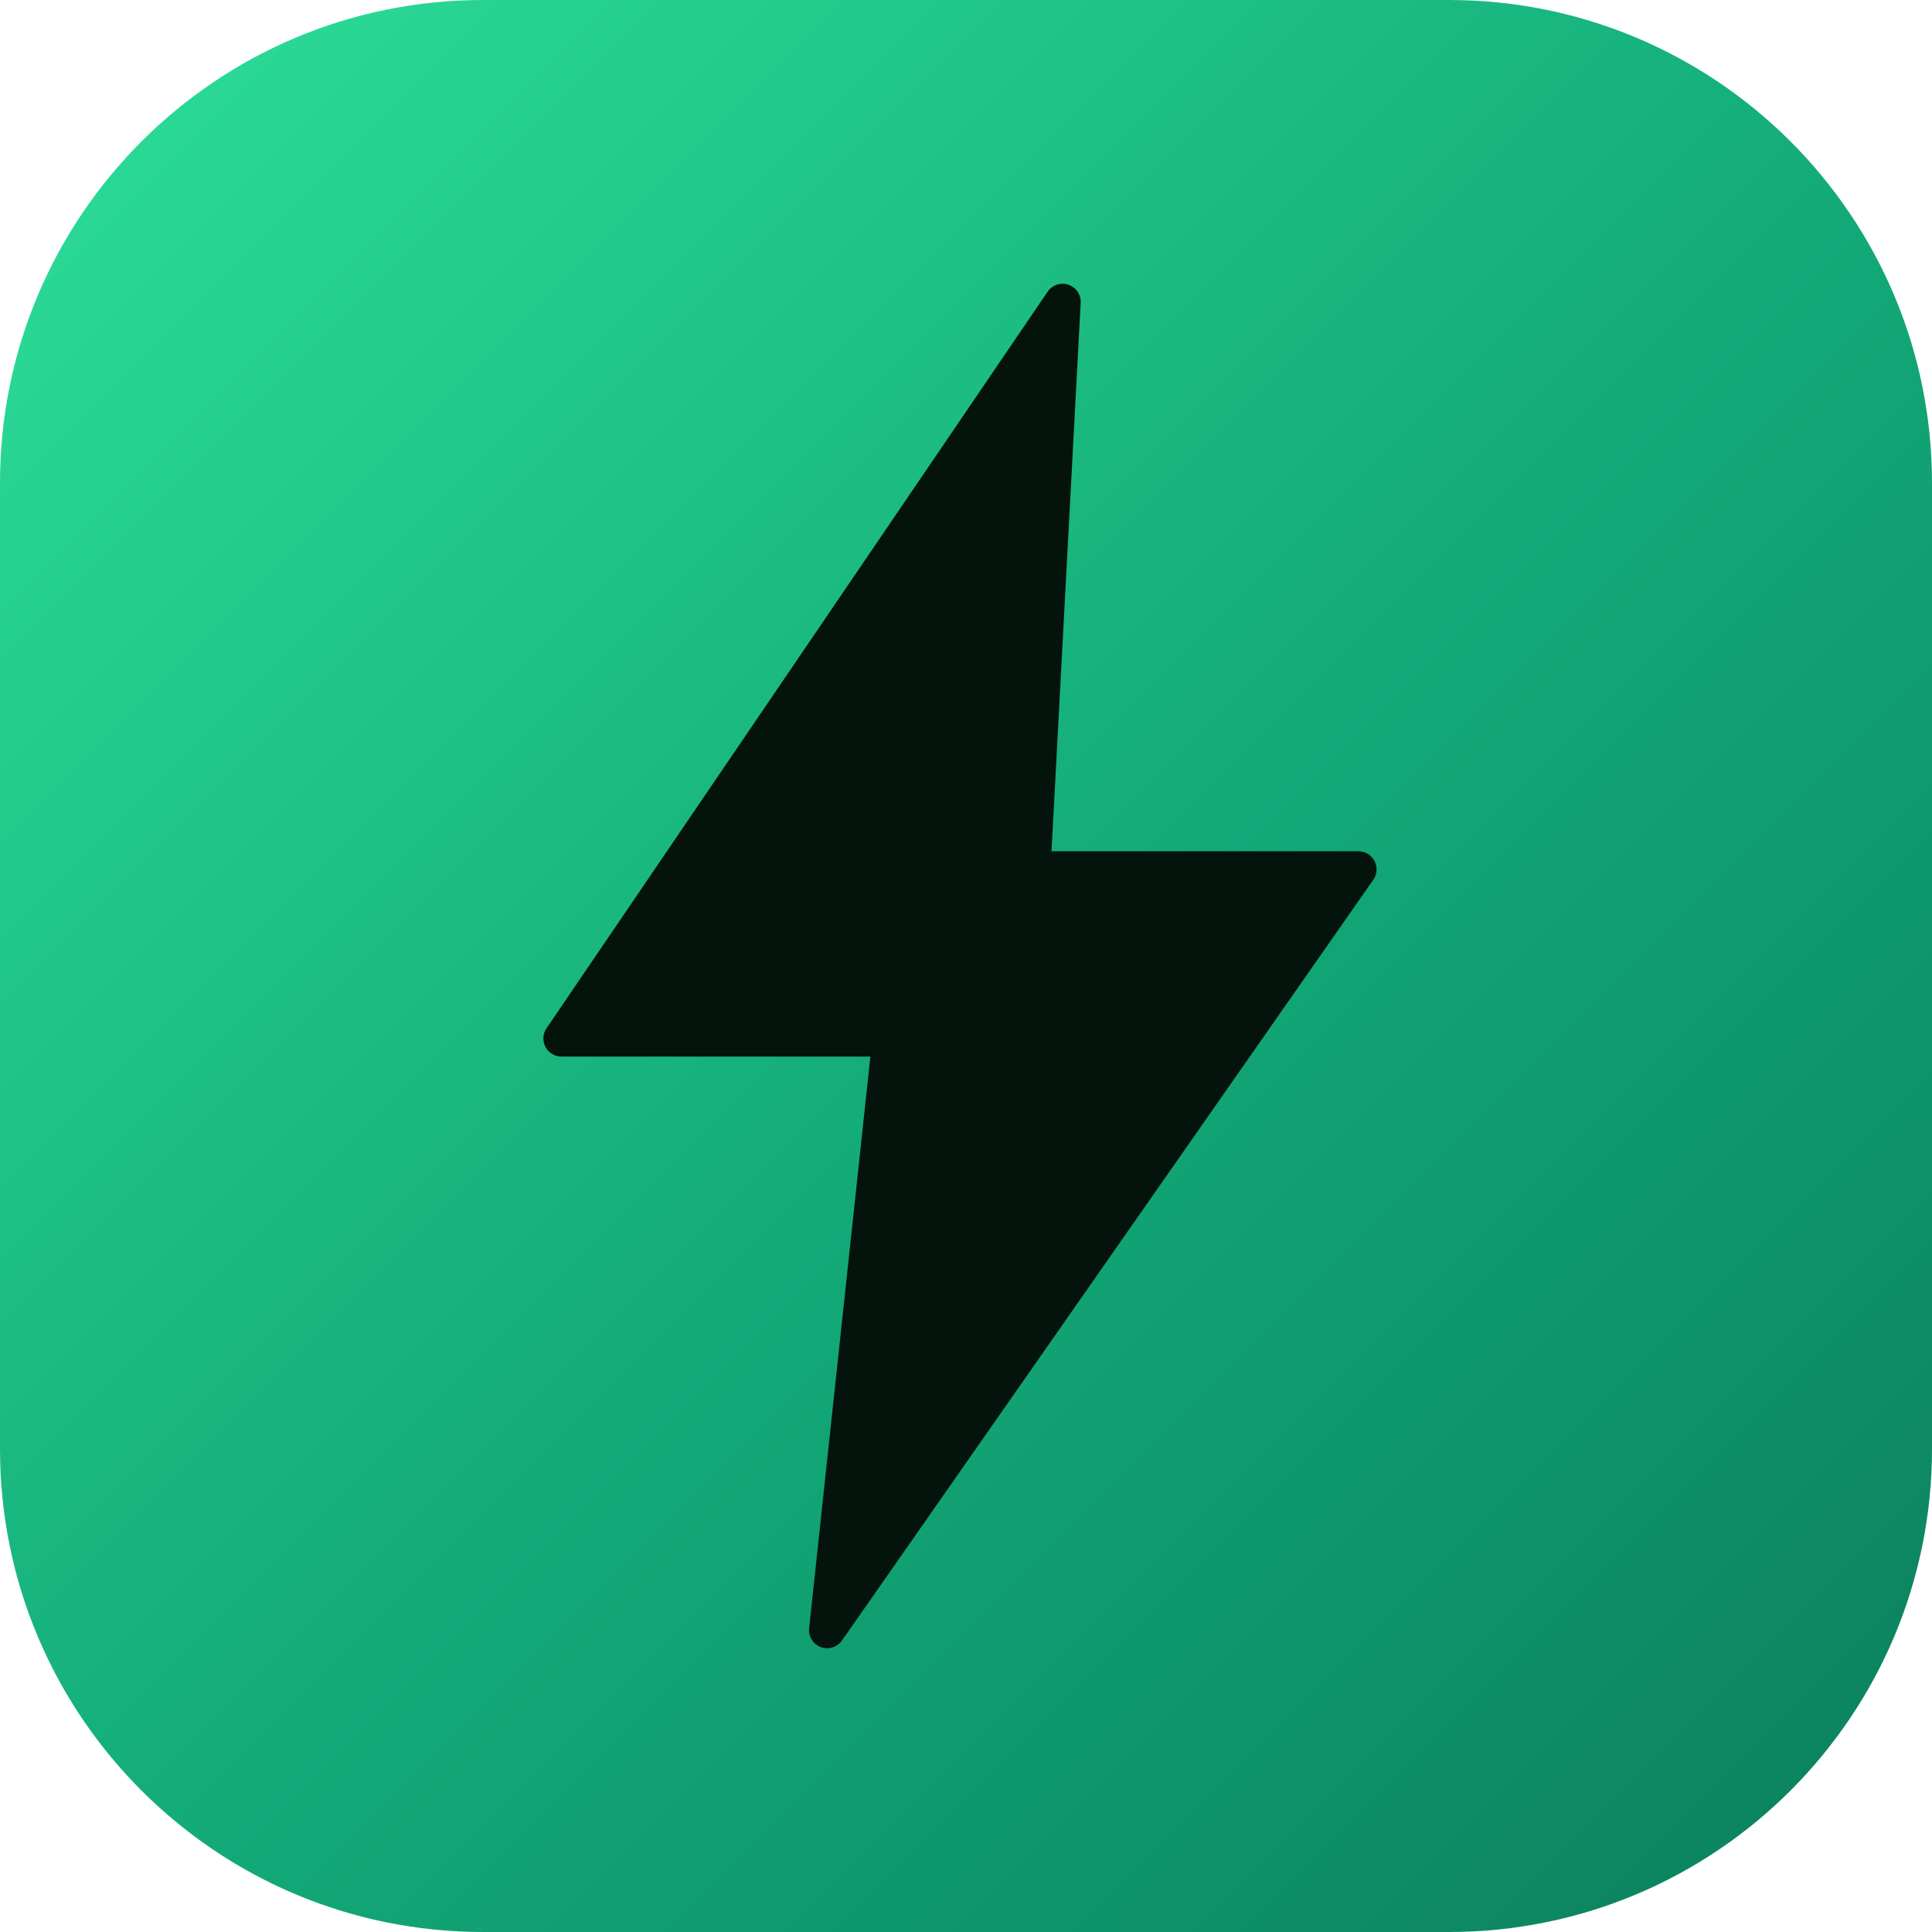
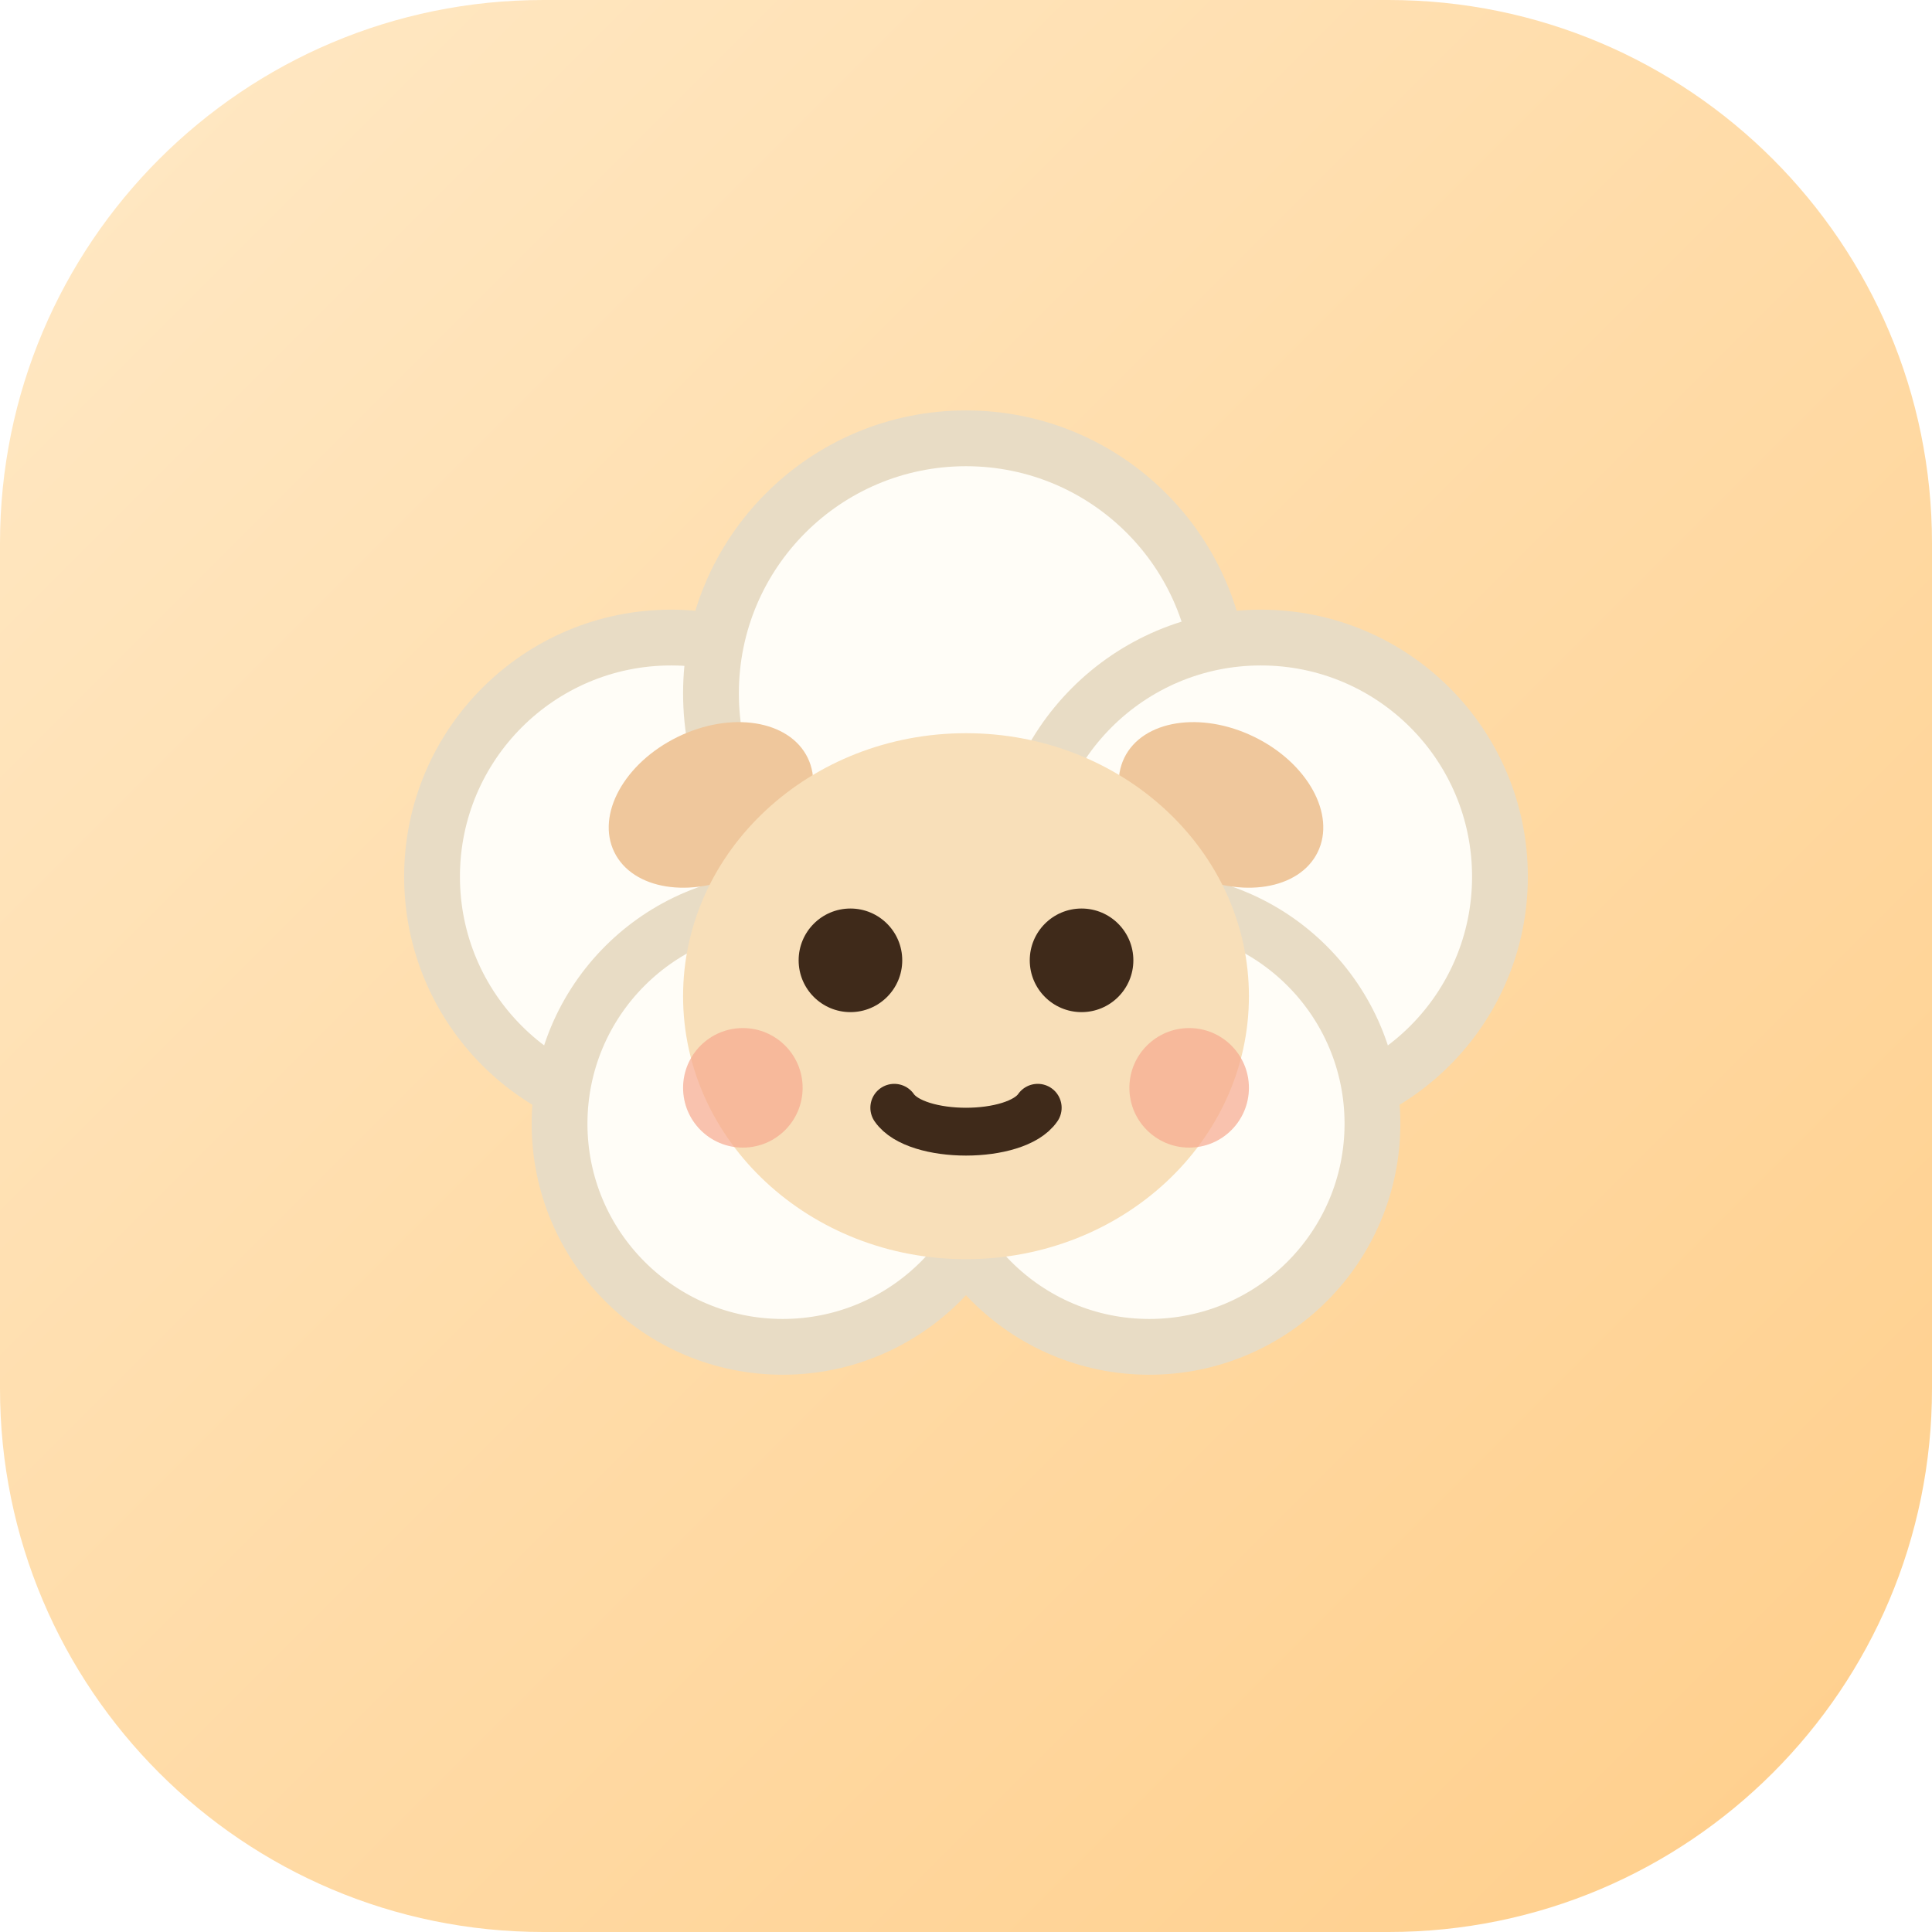
<svg xmlns="http://www.w3.org/2000/svg" viewBox="0 0 64 64" width="64" height="64">
  <defs>
-     <linearGradient id="g" x1="0" y1="0" x2="1" y2="1">
-       <stop offset="0" stop-color="#2ee09a" />
-       <stop offset=".55" stop-color="#12a877" />
-       <stop offset="1" stop-color="#0b7d5c" />
+     <linearGradient id="bg" x1="0" y1="0" x2="1" y2="1">
+       <stop offset="0" stop-color="#FFE9C6" />
+       <stop offset="1" stop-color="#FFCE8A" />
    </linearGradient>
  </defs>
-   <rect width="64" height="64" rx="16" fill="url(#g)" />
-   <path d="M35.2 10 18.6 34.4h10.9L27.4 54l17.6-25.2H34.2L35.2 10Z" fill="#04140d" stroke="#04140d" stroke-width="1.2" stroke-linejoin="round" />
+   <rect width="64" height="64" rx="18" fill="url(#bg)" />
+   <g transform="translate(32 33) scale(1.32) translate(-20 -20)">
+     <g fill="#FFFDF7" stroke="#E8DCC5" stroke-width="1.4">
+       <circle cx="12.6" cy="17" r="6" />
+       <circle cx="20" cy="12.4" r="6.4" />
+       <circle cx="27.4" cy="17" r="6" />
+       <circle cx="24.6" cy="23.2" r="5.6" />
+       <circle cx="15.4" cy="23.2" r="5.6" />
+     </g>
+     <ellipse cx="13.6" cy="15.2" rx="2.7" ry="1.9" fill="#EFC79C" transform="rotate(-26 13.6 15.2)" />
+     <ellipse cx="26.4" cy="15.2" rx="2.7" ry="1.9" fill="#EFC79C" transform="rotate(26 26.4 15.2)" />
+     <ellipse cx="20" cy="20" rx="7.1" ry="6.6" fill="#F8DFB9" />
+     <circle cx="17.1" cy="19.1" r="1.3" fill="#3F2A1A" />
+     <circle cx="22.9" cy="19.1" r="1.3" fill="#3F2A1A" />
+     <circle cx="14.4" cy="22.3" r="1.5" fill="#F6A98F" opacity=".7" />
+     <circle cx="25.6" cy="22.3" r="1.5" fill="#F6A98F" opacity=".7" />
+     <path d="M18.2 22.8c.55.8 3.05.8 3.6 0" fill="none" stroke="#3F2A1A" stroke-width="1.2" stroke-linecap="round" />
+   </g>
</svg>
